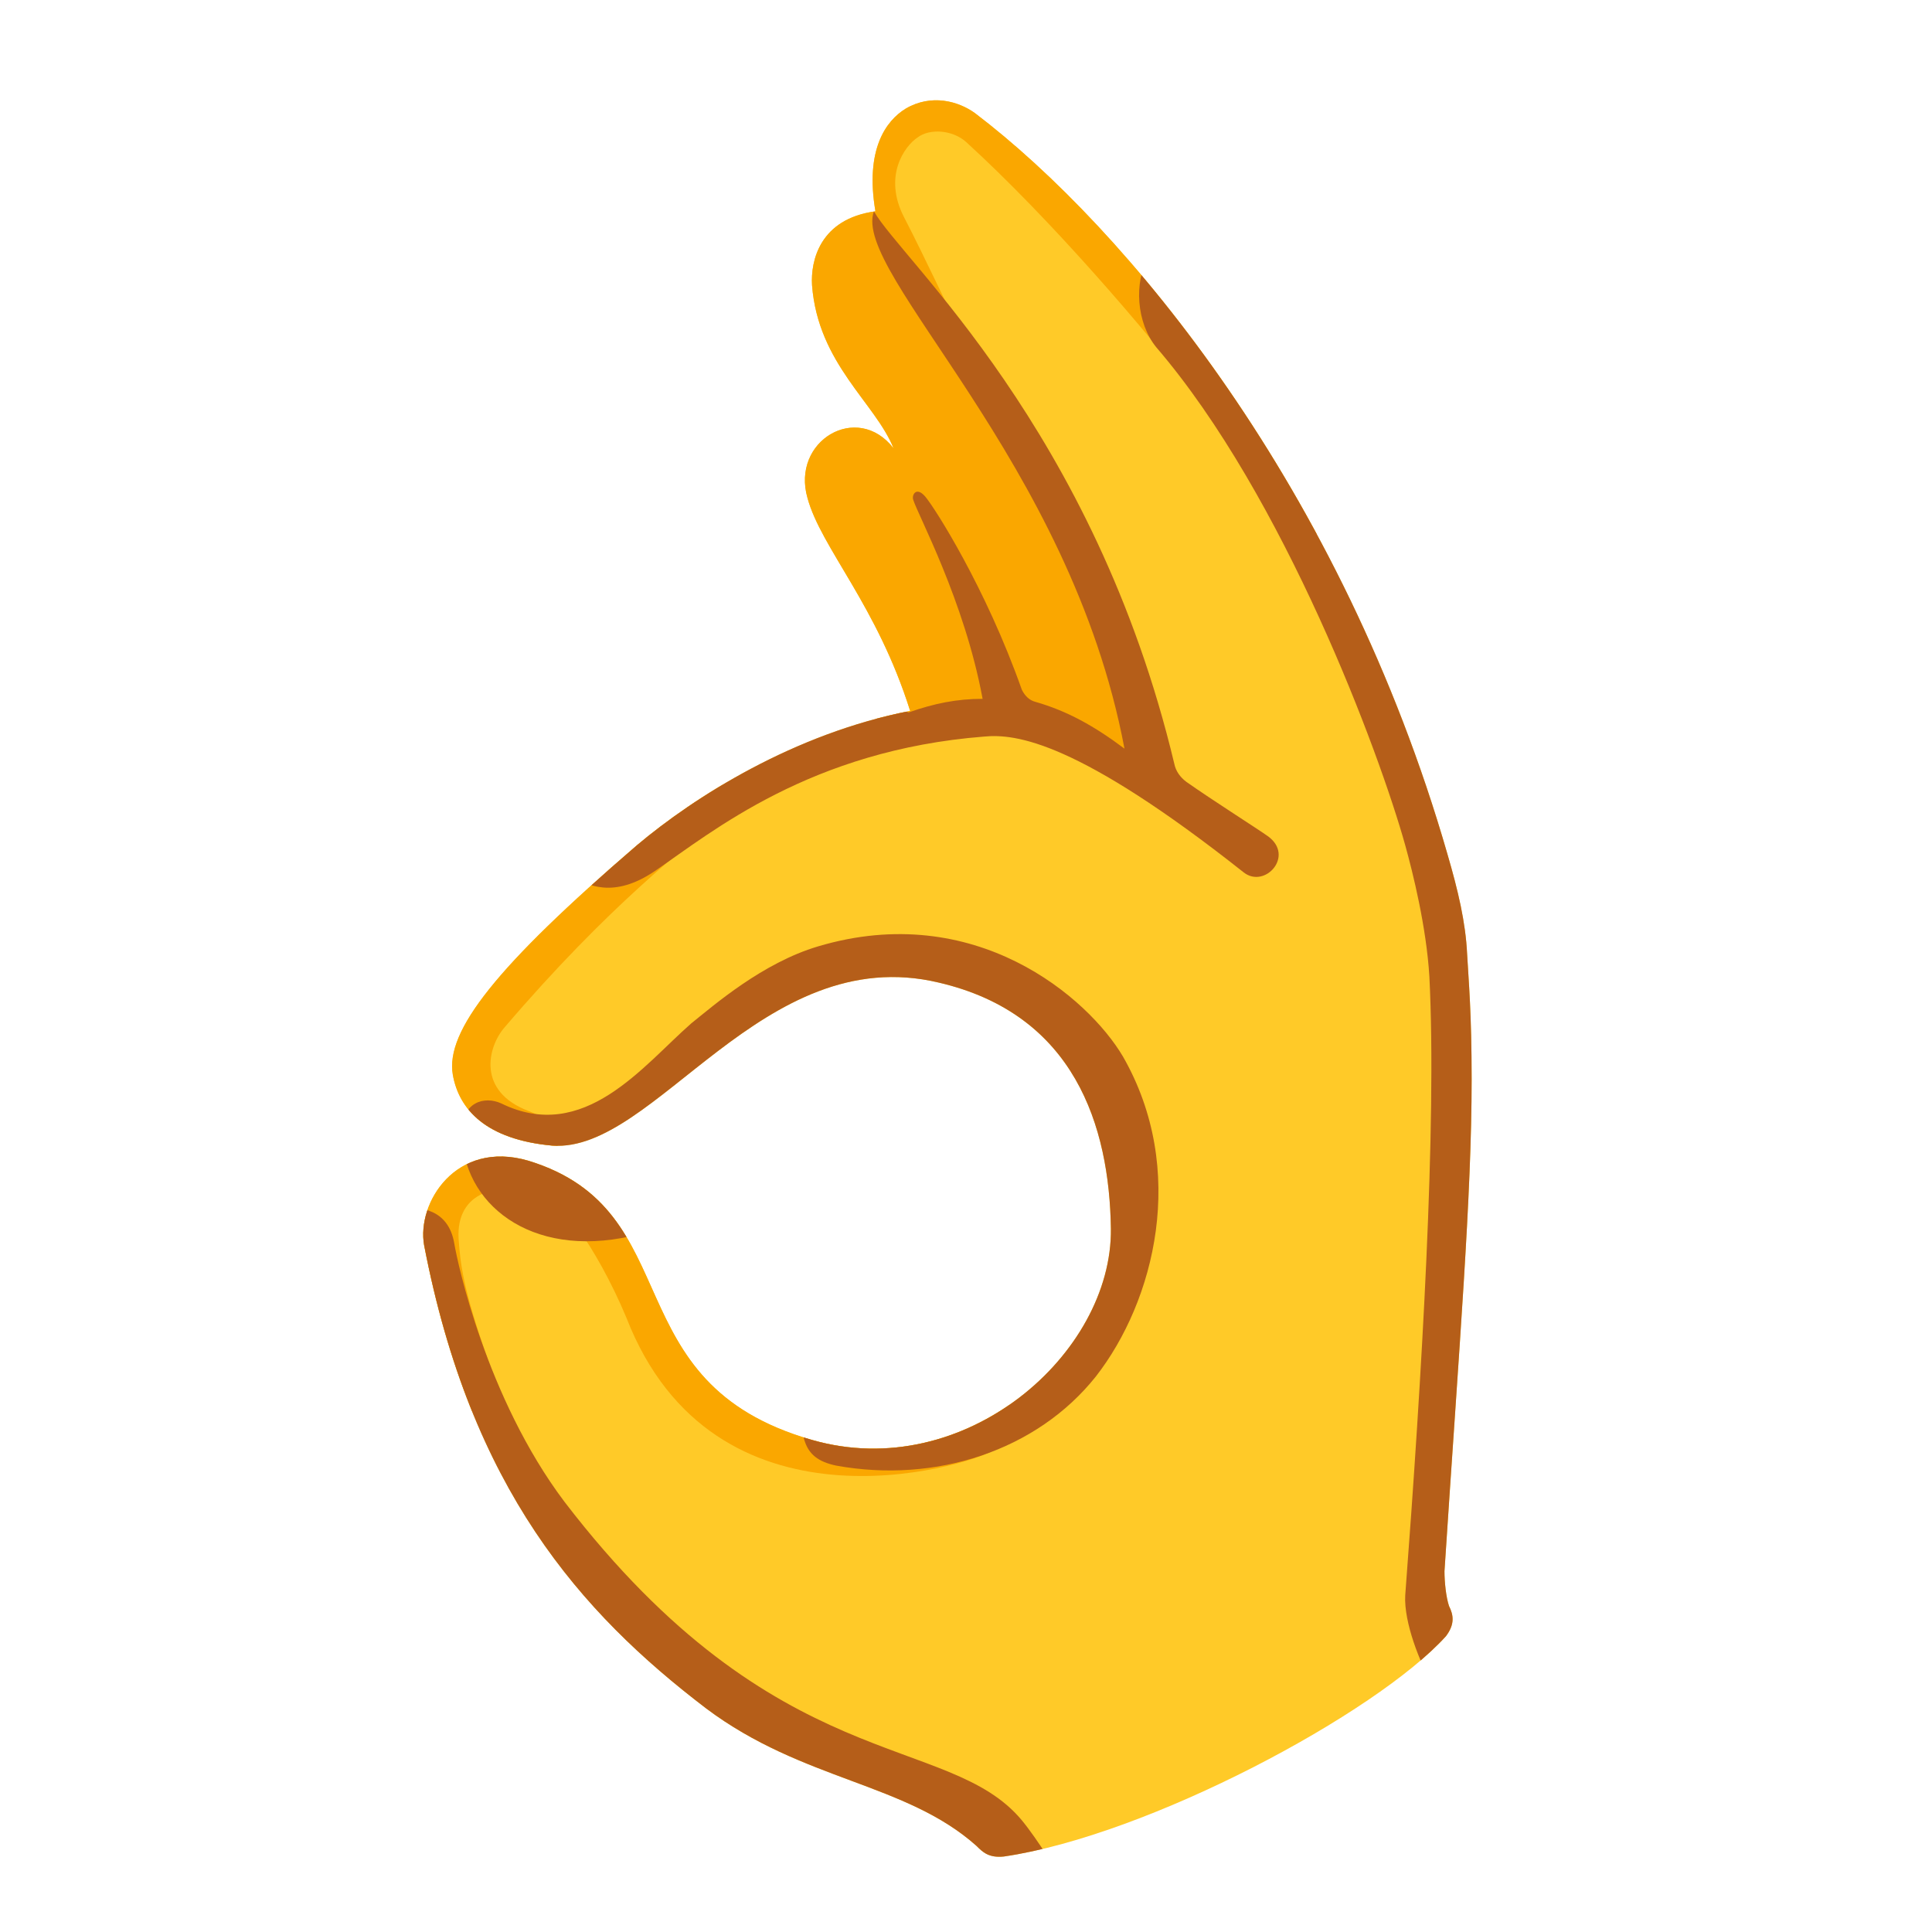
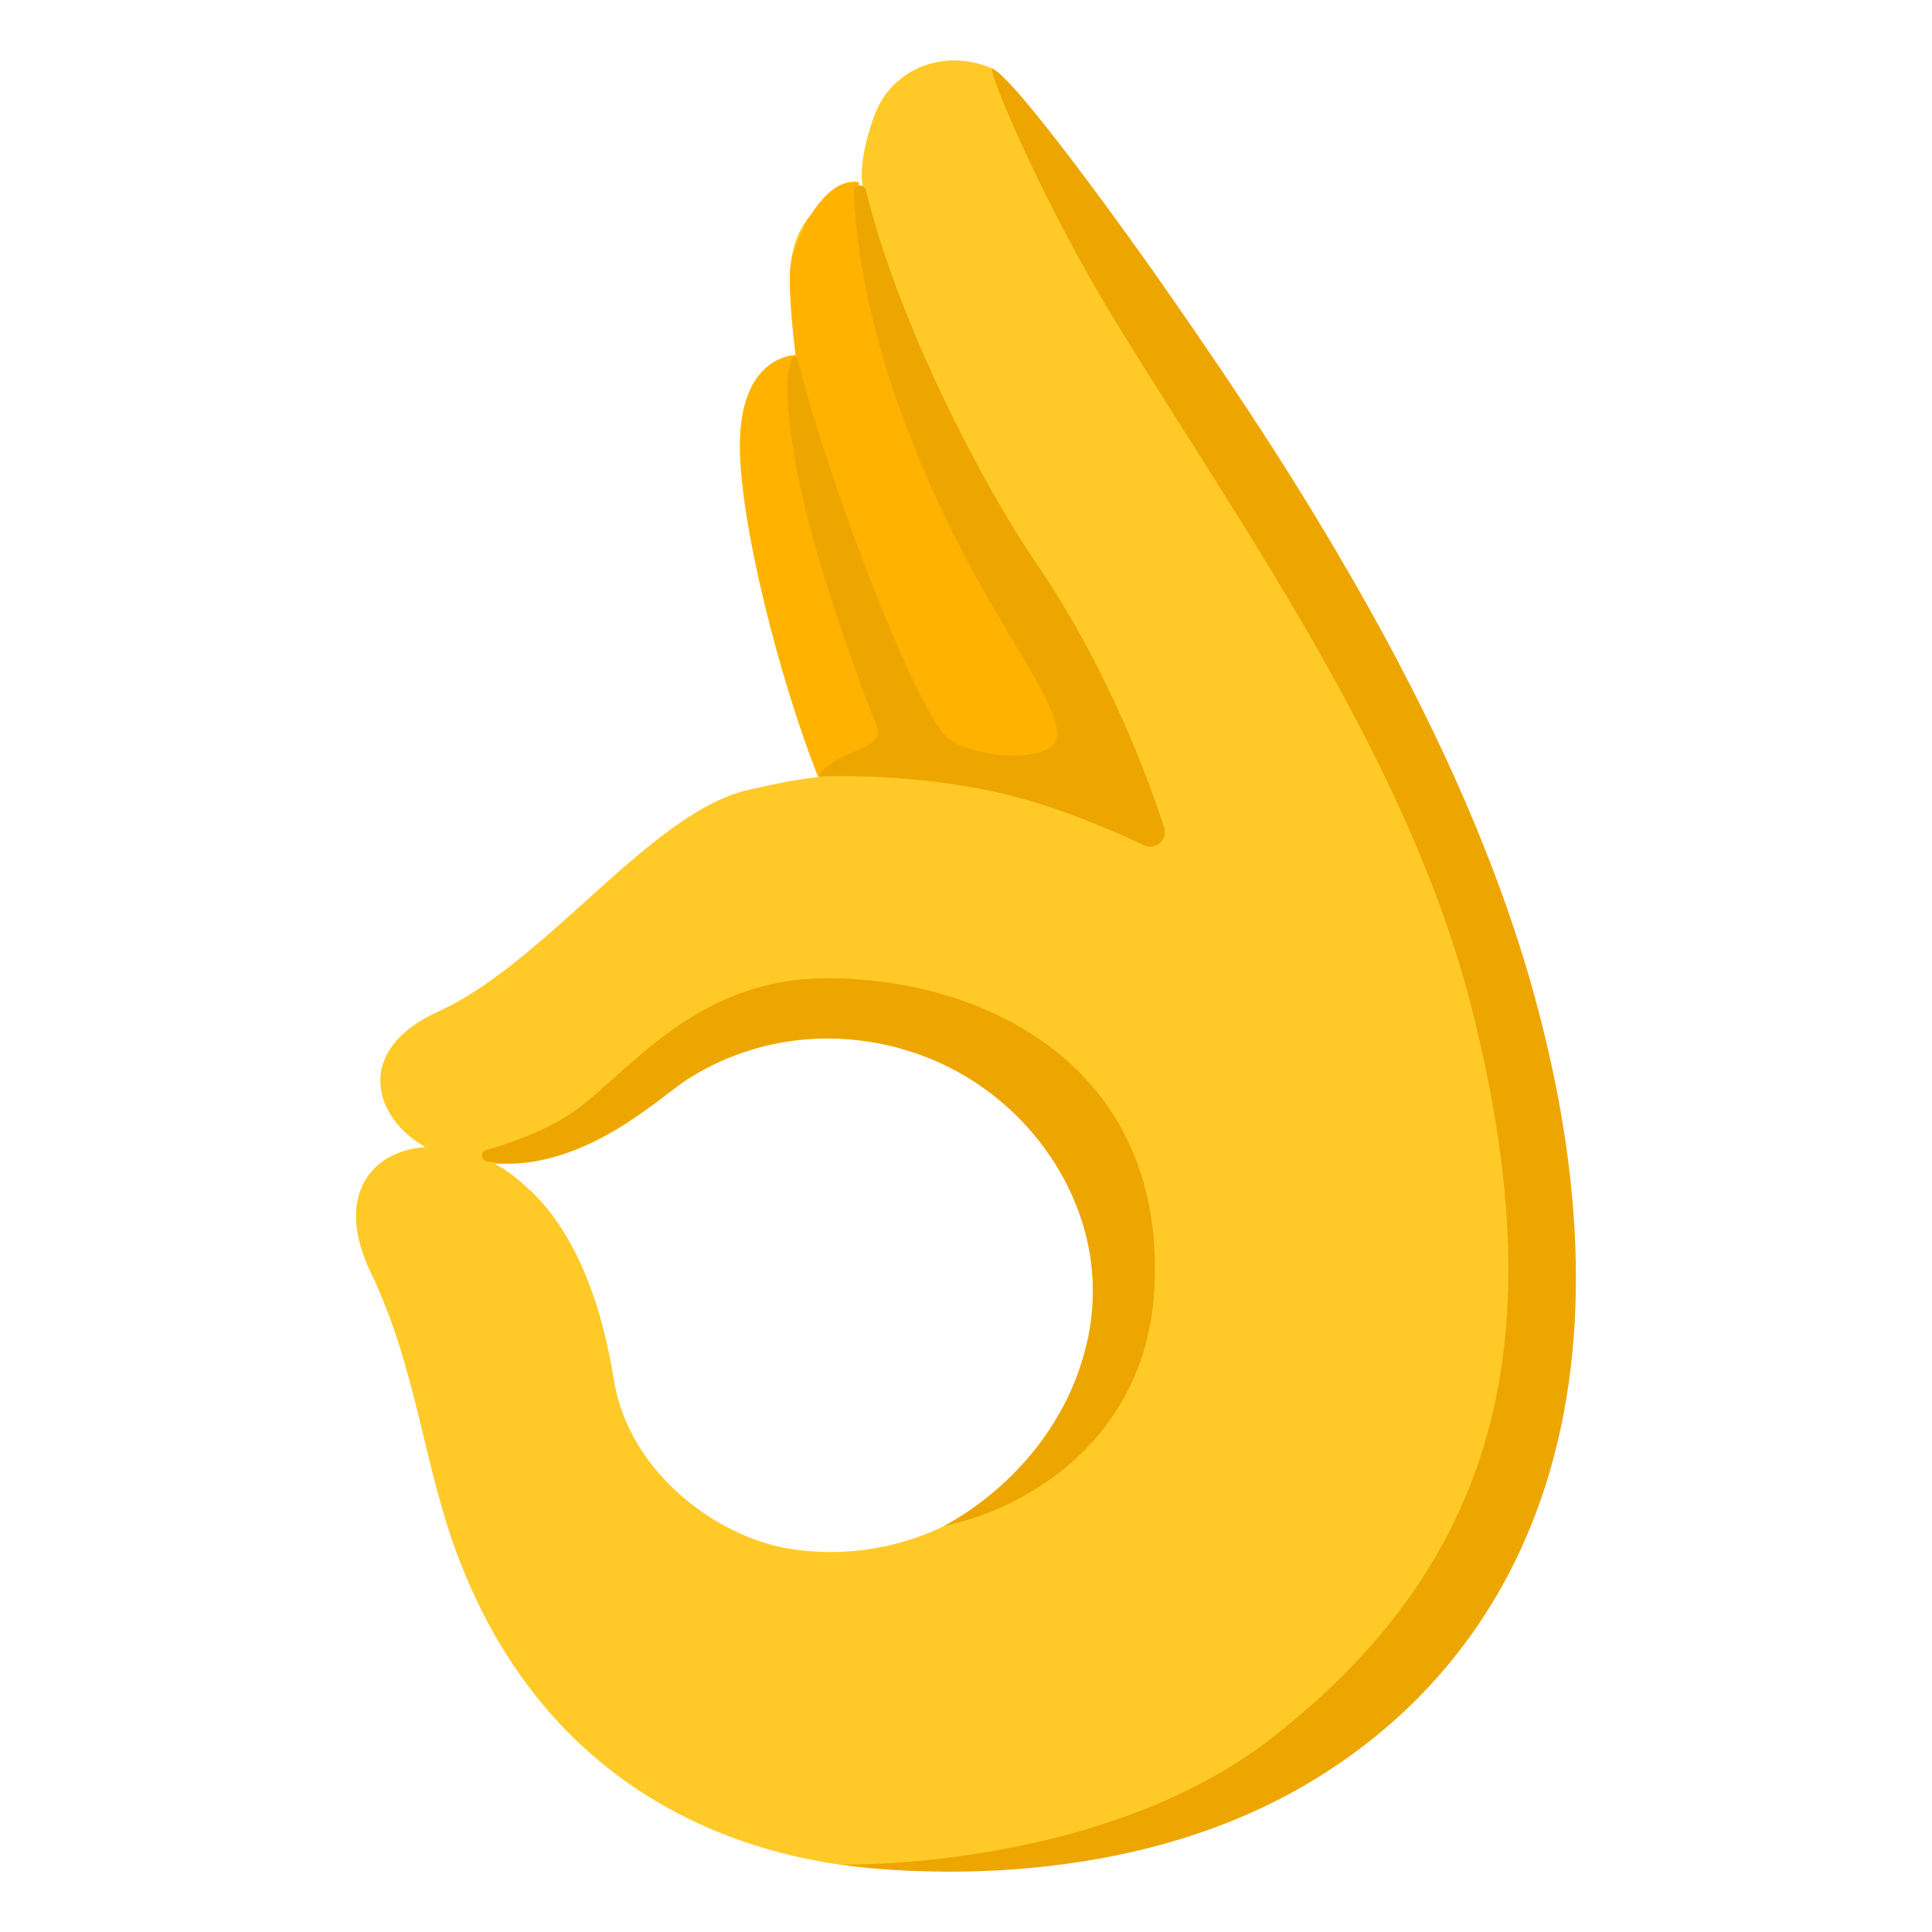
- <svg xmlns="http://www.w3.org/2000/svg" xmlns:xlink="http://www.w3.org/1999/xlink" version="1.1" id="Layer_2_00000111914228506217591490000007403329565183780535_" x="0px" y="0px" viewBox="0 0 128 128" style="enable-background:new 0 0 128 128;" xml:space="preserve">
-   <path style="fill:#FFCA28;" d="M60.3,47.1c-2.2-7-5.9-10.8-6.8-14.1c-1.1-3.8,3.3-6.4,5.7-3.3c-1.2-3-5-5.6-5.4-10.8  c-0.1-1.6,0.5-4.4,4.2-4.9c-0.7-4.1,0.7-6,2-6.8c1.7-1,3.5-0.5,4.6,0.3c10,7.6,24.3,24.8,31.3,49.1c0.7,2.4,1.2,4.5,1.3,6.6  c0.1,1.8,0.3,3.9,0.3,8.3c0,7.8-0.8,17.3-1.8,32.6c0,0.7,0.1,1.7,0.3,2.3c0.3,0.6,0.4,1.2-0.2,2c-4.6,5.1-19.7,13.2-29.3,14.6  c-1,0.1-1.4-0.3-1.8-0.7c-4.7-4.2-11.5-4.3-17.9-9.1c-8.4-6.4-15.6-14.6-18.7-30.7c-0.5-2.8,2.1-7,6.9-5.6  c10.8,3.3,5.5,14.7,18.8,18.5c10.1,2.9,19.9-5.7,19.8-14c-0.1-6.8-2.4-14.2-11.4-16.3c-11.7-2.8-18.8,11.3-25.6,10.8  c-4.4-0.4-6.2-2.4-6.6-4.7C29.5,68.3,32.9,64,42.2,56C46,52.8,52.6,48.6,60.3,47.1z" />
+ <svg xmlns="http://www.w3.org/2000/svg" version="1.1" id="emoji_x5F_u1f44c" x="0px" y="0px" viewBox="0 0 128 128" style="enable-background:new 0 0 128 128;" xml:space="preserve">
  <g>
+     <path style="fill:#FFCA28;" d="M100.07,65.21c-3.6-17.76-13.97-33.29-22.59-45.69C74.8,15.65,67.28,5.22,65.74,4.54   c-3.13-1.38-6.69-0.04-7.84,3.19c-1.14,3.23-0.74,4.53-0.74,4.53s-4.44,0.56-4.81,5.56c-0.14,1.88,0.36,5.72,0.36,5.72   s-3.69-0.01-3.69,5.98c0,5.31,2.7,15.68,5.18,21.96c-1.76,0.2-3.23,0.54-4.58,0.84c-6.51,1.47-13.38,11.43-20.59,14.7   c-5.57,2.52-4.37,6.98-0.85,8.98c-3.57,0.23-6.05,3.23-3.63,8.28c3.18,6.64,3.45,12.9,5.98,19.33   c7.14,18.13,23.95,21.61,36.2,19.97c4.56-0.61,8.66-1.71,12.29-3.36l0,0c0,0,0,0,0,0c2.17-0.98,4.17-2.17,5.99-3.56   C95.14,109.87,106.51,97,100.07,65.21z M72.18,88.21c-1.53,9.47-10.45,15.92-19.92,14.39c-4.6-0.74-10.6-4.92-11.6-11.23   c-1.46-9.16-5.16-12.16-5.88-12.82c-0.63-0.58-1.3-1.06-1.99-1.44c6.32,0.23,10.55-4.21,12.78-5.62c3.45-2.19,7.68-3.17,12.03-2.47   C67.07,70.55,73.71,78.73,72.18,88.21z" />
+     <path style="fill:#FFB300;" d="M63.4,51.43c5.71,0.97,9.71,2.92,9.71,2.92c-0.23-3.52-1.9-6.95-3.49-10.18   c-3.55-7.19-6.82-12.66-9.93-20.05c-1.38-3.27-2.79-8.5-2.78-12.05c-2.37-0.44-4.42,4-4.55,5.73c-0.14,1.88,0.36,5.72,0.36,5.72   s-3.69-0.01-3.69,5.98c0,5.28,2.67,15.57,5.14,21.85C54.16,51.36,57.69,50.45,63.4,51.43z" />
    <g>
-       <defs>
-         <path id="SVGID_1_" d="M60.3,47.1c-2.2-7-5.9-10.8-6.8-14.1c-1.1-3.8,3.3-6.4,5.7-3.3c-1.2-3-5-5.6-5.4-10.8     c-0.1-1.6,0.5-4.4,4.2-4.9c-0.7-4.1,0.7-6,2-6.8c1.7-1,3.5-0.5,4.6,0.3c10,7.6,24.3,24.8,31.3,49.1c0.7,2.4,1.2,4.5,1.3,6.6     c0.1,1.8,0.3,3.9,0.3,8.3c0,7.8-0.8,17.3-1.8,32.6c0,0.7,0.1,1.7,0.3,2.3c0.3,0.6,0.4,1.2-0.2,2c-4.6,5.1-19.7,13.2-29.3,14.6     c-1,0.1-1.4-0.3-1.8-0.7c-4.7-4.2-11.5-4.3-17.9-9.1c-8.4-6.4-15.6-14.6-18.7-30.7c-0.5-2.8,2.1-7,6.9-5.6     c10.8,3.3,5.5,14.7,18.8,18.5c10.1,2.9,19.9-5.7,19.8-14c-0.1-6.8-2.4-14.2-11.4-16.3c-11.7-2.8-18.8,11.3-25.6,10.8     c-4.4-0.4-6.2-2.4-6.6-4.7C29.5,68.3,32.9,64,42.2,56C46,52.8,52.6,48.6,60.3,47.1z" />
-       </defs>
-       <clipPath id="SVGID_00000138535030684620930980000016437117660125529765_">
-         <use xlink:href="#SVGID_1_" style="overflow:visible;" />
-       </clipPath>
-       <g style="clip-path:url(#SVGID_00000138535030684620930980000016437117660125529765_);">
-         <path style="fill:#FAA700;" d="M89.7,34.3c-0.9,0.5-3.8,2.4-5-0.1S82,29.8,79,25.9S69.7,14.6,64,9.4c-0.9-0.8-2.4-0.9-3.2-0.3     c-0.9,0.6-2.3,2.6-0.9,5.3s3.3,6.8,4.5,9.2c3,5.6,7.6,10.8,11.7,26.9c0.6,2.3-2.6-0.5-2.6-0.5s-5.4-4.5-12.8-2     c-3.2,1.1-3.8-2.5-3.8-2.5s-9.1-25.8-9.1-26S58.4,2.9,58.5,3c0.2,0.1,8.1,0.4,8.1,0.4L89.7,34.3z" />
-         <path style="fill:#FAA700;" d="M65.8,96.1c-1.9,1.1-18.5,6.1-24.3-8.8c-1-2.4-2.2-4.5-3.2-5.9c-1.1-1.3-4-2.9-5.7-2.5     c0,0-2.5,0.3-2.2,3.4c0.1,1.2,0.2,2.9,1.9,7.7c1.6,4.4-2.1,4.1-2.8,2.1c-0.7-2-3.8-12.6-3.8-12.6s3.5-4.1,4.3-5l-2.8-4.9     l19.9-19.1c0.6,1,1.6,2.8,0.6,3.7c-2.2,1.9-7.3,5.7-14.3,13.9c-1.1,1.3-1.8,4.2,1.6,5.5c3.4,1.3,1.8,2.9,1,2.8     c-0.3,0-1-0.2-1.9-0.4c2.8,1.4,5.9,3,5.9,3l26.5,13.1C67.1,92.9,67.4,95.2,65.8,96.1z" />
-       </g>
-     </g>
-   </g>
-   <g>
-     <g>
-       <defs>
-         <path id="SVGID_00000150068994824989385750000014971427309250274485_" d="M60.3,47.1c-2.2-7-5.9-10.8-6.8-14.1     c-1.1-3.8,3.3-6.4,5.7-3.3c-1.2-3-5-5.6-5.4-10.8c-0.1-1.6,0.5-4.4,4.2-4.9c-0.7-4.1,0.7-6,2-6.8c1.7-1,3.5-0.5,4.6,0.3     c10,7.6,24.3,24.8,31.3,49.1c0.7,2.4,1.2,4.5,1.3,6.6c0.1,1.8,0.3,3.9,0.3,8.3c0,7.8-0.8,17.3-1.8,32.6c0,0.7,0.1,1.7,0.3,2.3     c0.3,0.6,0.4,1.2-0.2,2c-4.6,5.1-19.7,13.2-29.3,14.6c-1,0.1-1.4-0.3-1.8-0.7c-4.7-4.2-11.5-4.3-17.9-9.1     c-8.4-6.4-15.6-14.6-18.7-30.7c-0.5-2.8,2.1-7,6.9-5.6c10.8,3.3,5.5,14.7,18.8,18.5c10.1,2.9,19.9-5.7,19.8-14     c-0.1-6.8-2.4-14.2-11.4-16.3c-11.7-2.8-18.8,11.3-25.6,10.8c-4.4-0.4-6.2-2.4-6.6-4.7C29.5,68.3,32.9,64,42.2,56     C46,52.8,52.6,48.6,60.3,47.1z" />
-       </defs>
-       <clipPath id="SVGID_00000098194495916082406400000007040367376034095287_">
-         <use xlink:href="#SVGID_00000150068994824989385750000014971427309250274485_" style="overflow:visible;" />
-       </clipPath>
-       <g style="clip-path:url(#SVGID_00000098194495916082406400000007040367376034095287_);">
-         <path style="fill:#B55E19;" d="M30.6,75c0,4.7,4.5,8.4,11.2,6.9c2.7-0.6,10.8,1.7,11.2,10.3c0.1,2.9,0,4.4,2.4,4.9     c6.6,1.2,13.3-1,17.2-5.9c3.9-5,6.1-13.7,1.8-21.2c-2.3-3.9-9.8-10.4-20.2-7.3c-3.7,1.1-6.9,3.9-8.4,5.1c-3.2,2.8-7.1,8-12.6,5.3     C32.1,72.6,30.6,73,30.6,75z" />
-         <path style="fill:#B55E19;" d="M26.8,80c0.9,0,2.9,0,3.3,2.4c0.2,1.2,2.1,10.2,7.3,17.1c14.1,18.4,25.4,15.2,30.3,21.1     c1,1.2,2.6,3.8,2.6,3.8l-5.5,2.1c0,0-26.8-7.6-33.2-23S26.8,80,26.8,80z" />
-         <path style="fill:#B55E19;" d="M37.9,58.1c1,0.5,2.7,1.5,5.5-0.4c3.8-2.6,10.3-8,21.8-8.9c2.1-0.2,6.2,0.3,17.2,9     c1.4,1.1,3.4-1.1,1.6-2.4c-0.7-0.5-3.7-2.4-5.4-3.6c-0.4-0.3-0.7-0.7-0.8-1.2C72.5,28.4,59.7,17.2,57.9,14     c-1.5,4.1,13,16.5,16.6,35.6c-2-1.5-3.8-2.5-5.9-3.1c-0.4-0.1-0.7-0.4-0.9-0.8c-2.4-6.8-5.8-12.1-6.4-12.8     c-0.6-0.7-0.9-0.1-0.8,0.2c0.3,1,3.4,6.7,4.6,13.2c-1.7,0-3.2,0.3-4.9,0.9c-4.1-1.6-5.4-2.2-5.4-2.2L37.9,58.1z" />
-         <path style="fill:#B55E19;" d="M76.1,17c-1,1.7-0.8,4.4,0.5,6c8.5,9.9,14.8,26.9,16.5,33c0.5,1.8,1.4,5.4,1.6,8.7     c0.5,9.8-0.5,26.5-1.6,41c-0.1,1.8,1,4.5,1.7,5.7l5.7-4l1.4-49.5L85.5,22.7L76.1,17z" />
-       </g>
+       <path style="fill:#EDA600;" d="M76.49,85.23c0.69-14.6-11.24-20.42-21.68-20.42c-9.21,0-13.51,6.87-17.42,9.24    c-1.78,1.08-3.83,1.76-5.17,2.13c-0.41,0.11-0.37,0.7,0.05,0.77c5.85,1.06,11.77-4.5,13.28-5.46c2.71-1.72,5.9-2.69,9.25-2.69    c11.14,0,19.13,9.97,17.37,19.4c-1.7,9.11-9.67,12.91-9.67,12.91C68,99.99,76.01,95.35,76.49,85.23z" />
+       <path style="fill:#EDA600;" d="M101.63,65.86C96.8,48.4,86.1,31.92,77.48,19.52C74.8,15.65,67.28,5.22,65.74,4.54    c-0.42-0.18,3.2,8.74,8.47,17.26c8.56,13.85,19.31,29.01,23.36,45.25c5.15,20.67,2.37,35.78-13.18,48    c-11.3,8.88-28.56,8.48-28.56,8.48s16.65,2.78,30.42-5.14C100.21,110.36,109.26,93.5,101.63,65.86z" />
+       <path style="fill:#EDA600;" d="M75.79,56c0.77,0.36,1.6-0.37,1.34-1.18c-1.16-3.54-3.88-10.8-8.46-17.48    c-3.37-4.91-9.05-15.59-11.3-24.72c-0.12-0.47-0.82-0.39-0.8,0.1c0.21,5,1.6,12.57,6.55,22.58c3.2,6.47,6.85,11.07,6.92,13.29    c0.08,2.22-6.03,1.62-7.41,0.15c-2.03-2.16-7.34-15.53-9.77-24.86c-0.09-0.36-0.41-0.42-0.59,0.52c-0.18,0.94-0.24,2.01,0.31,5.54    c1.13,7.24,5.17,17.3,5.53,18.27c0.56,1.51-3.08,1.57-3.89,3.24c0,0,5.5-0.29,11.45,0.96C69.54,53.22,73.49,54.91,75.79,56z" />
    </g>
  </g>
</svg>
